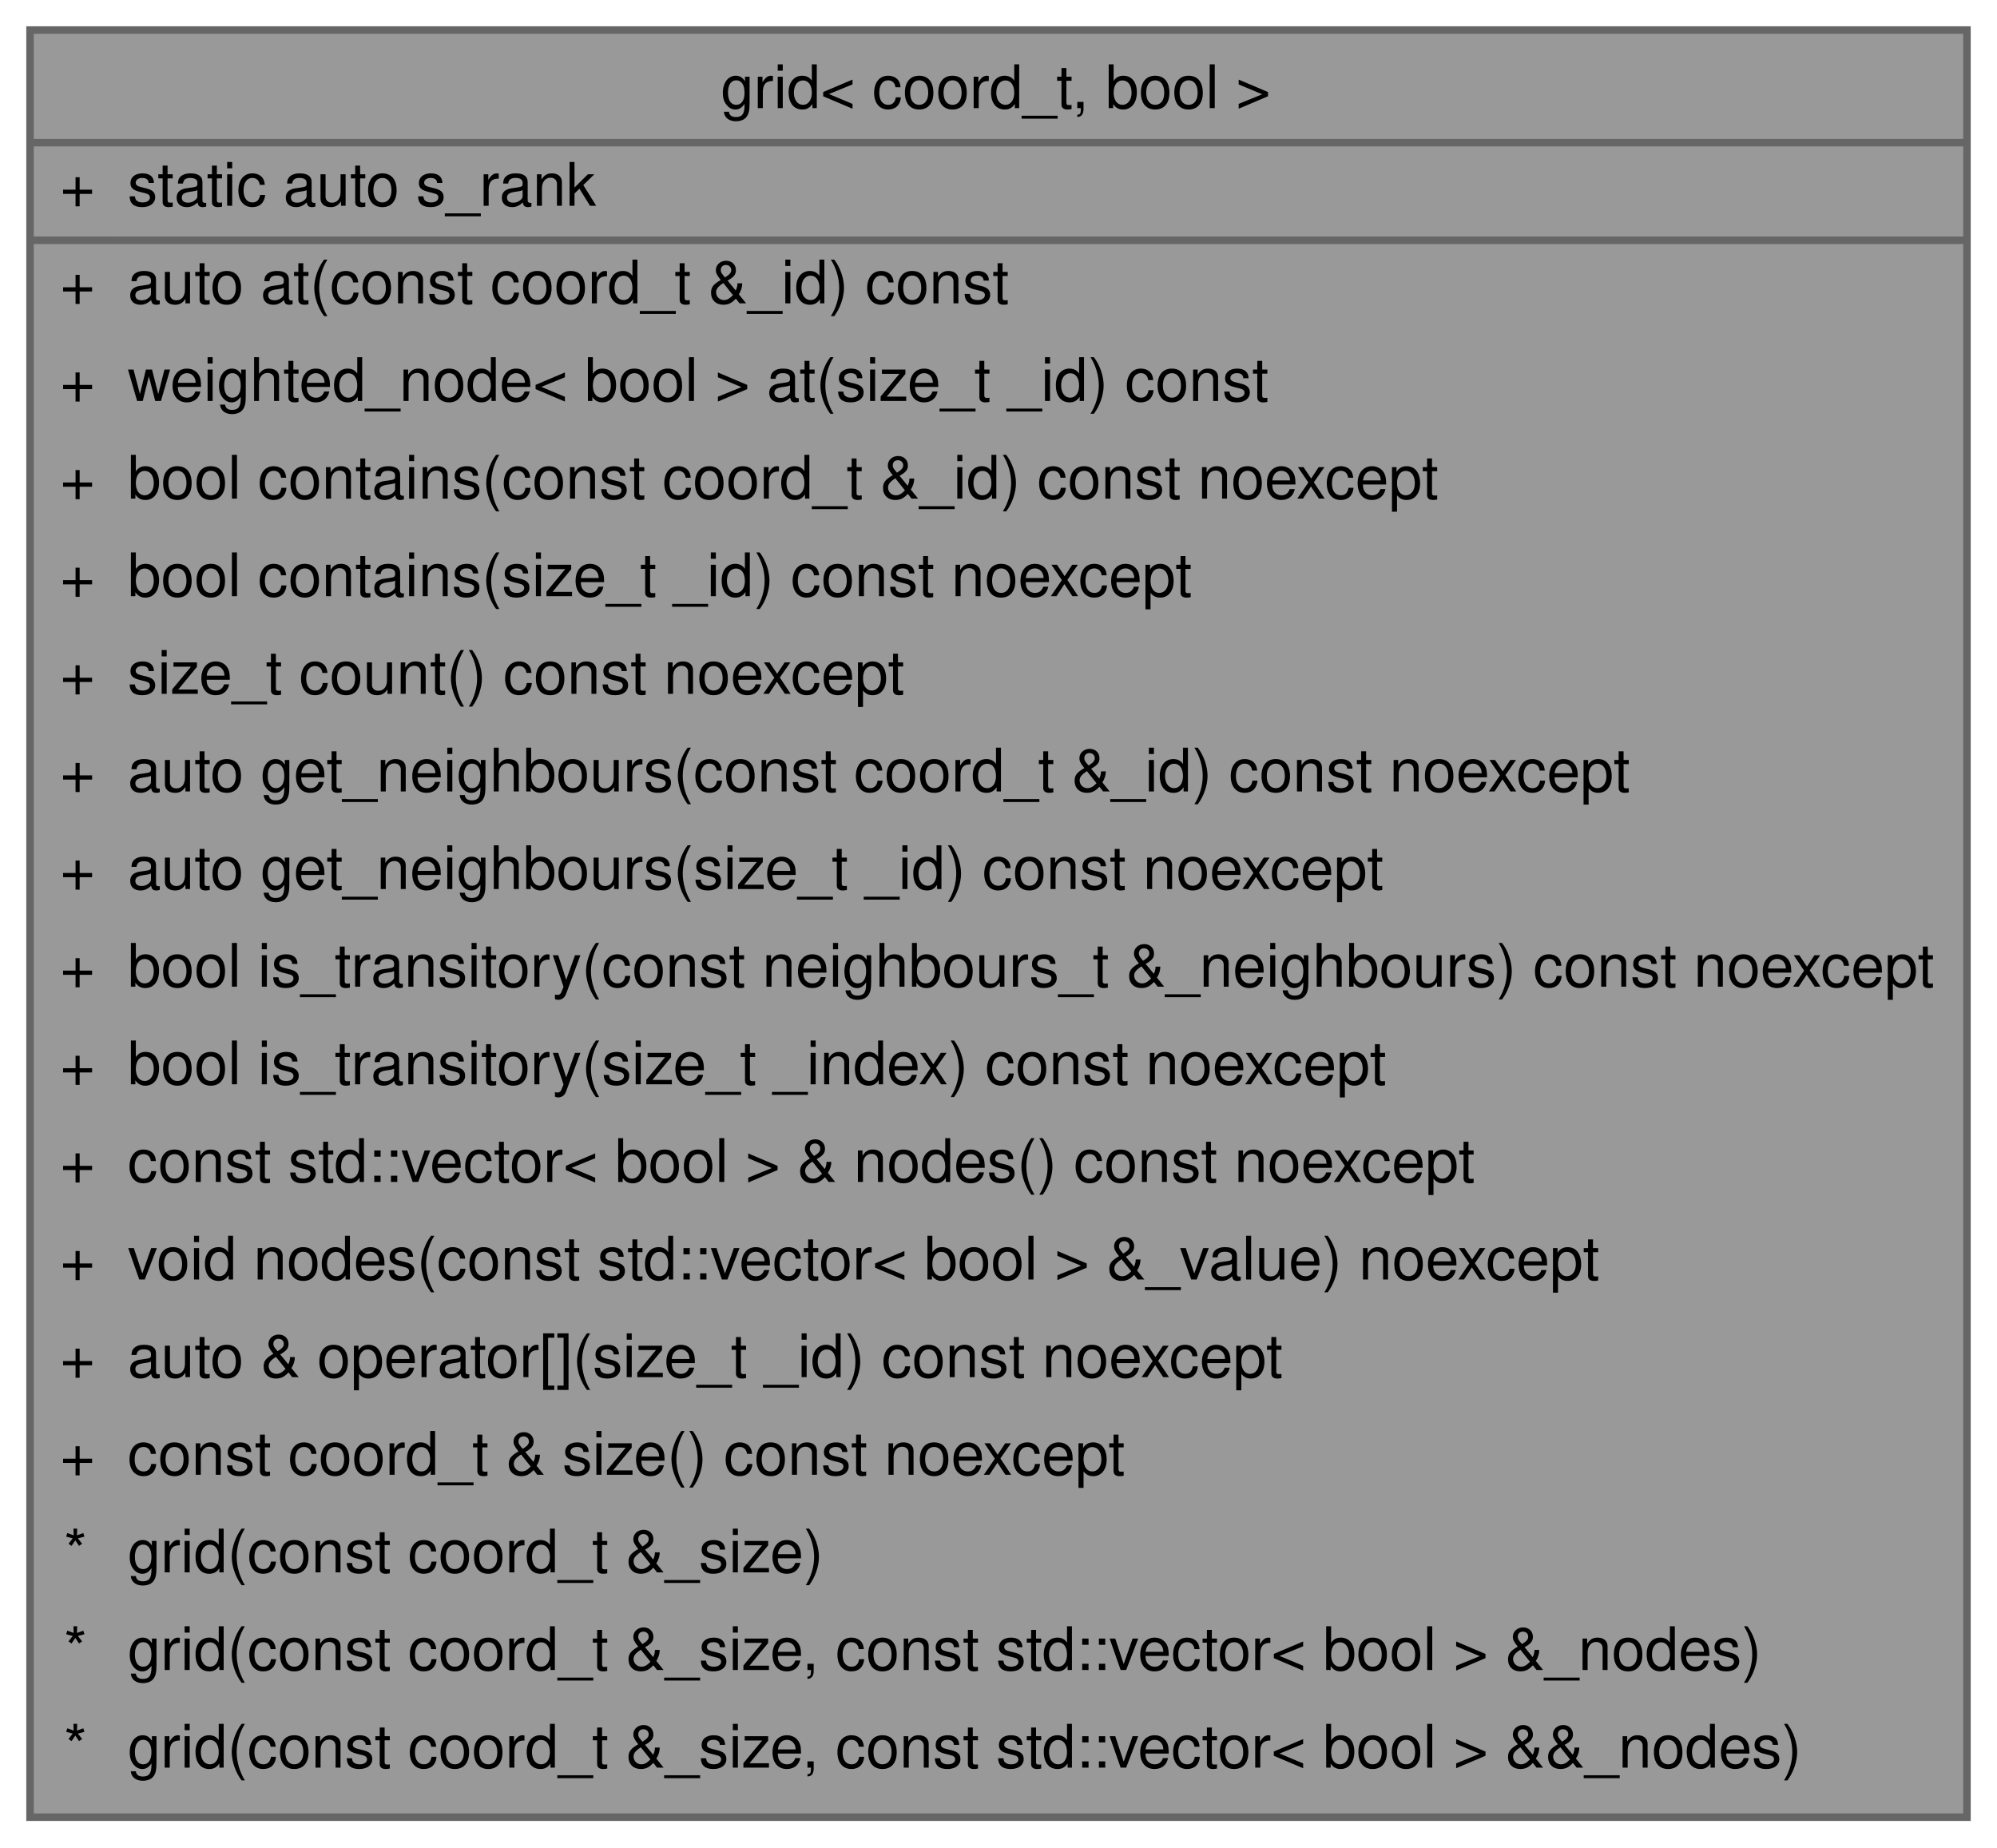
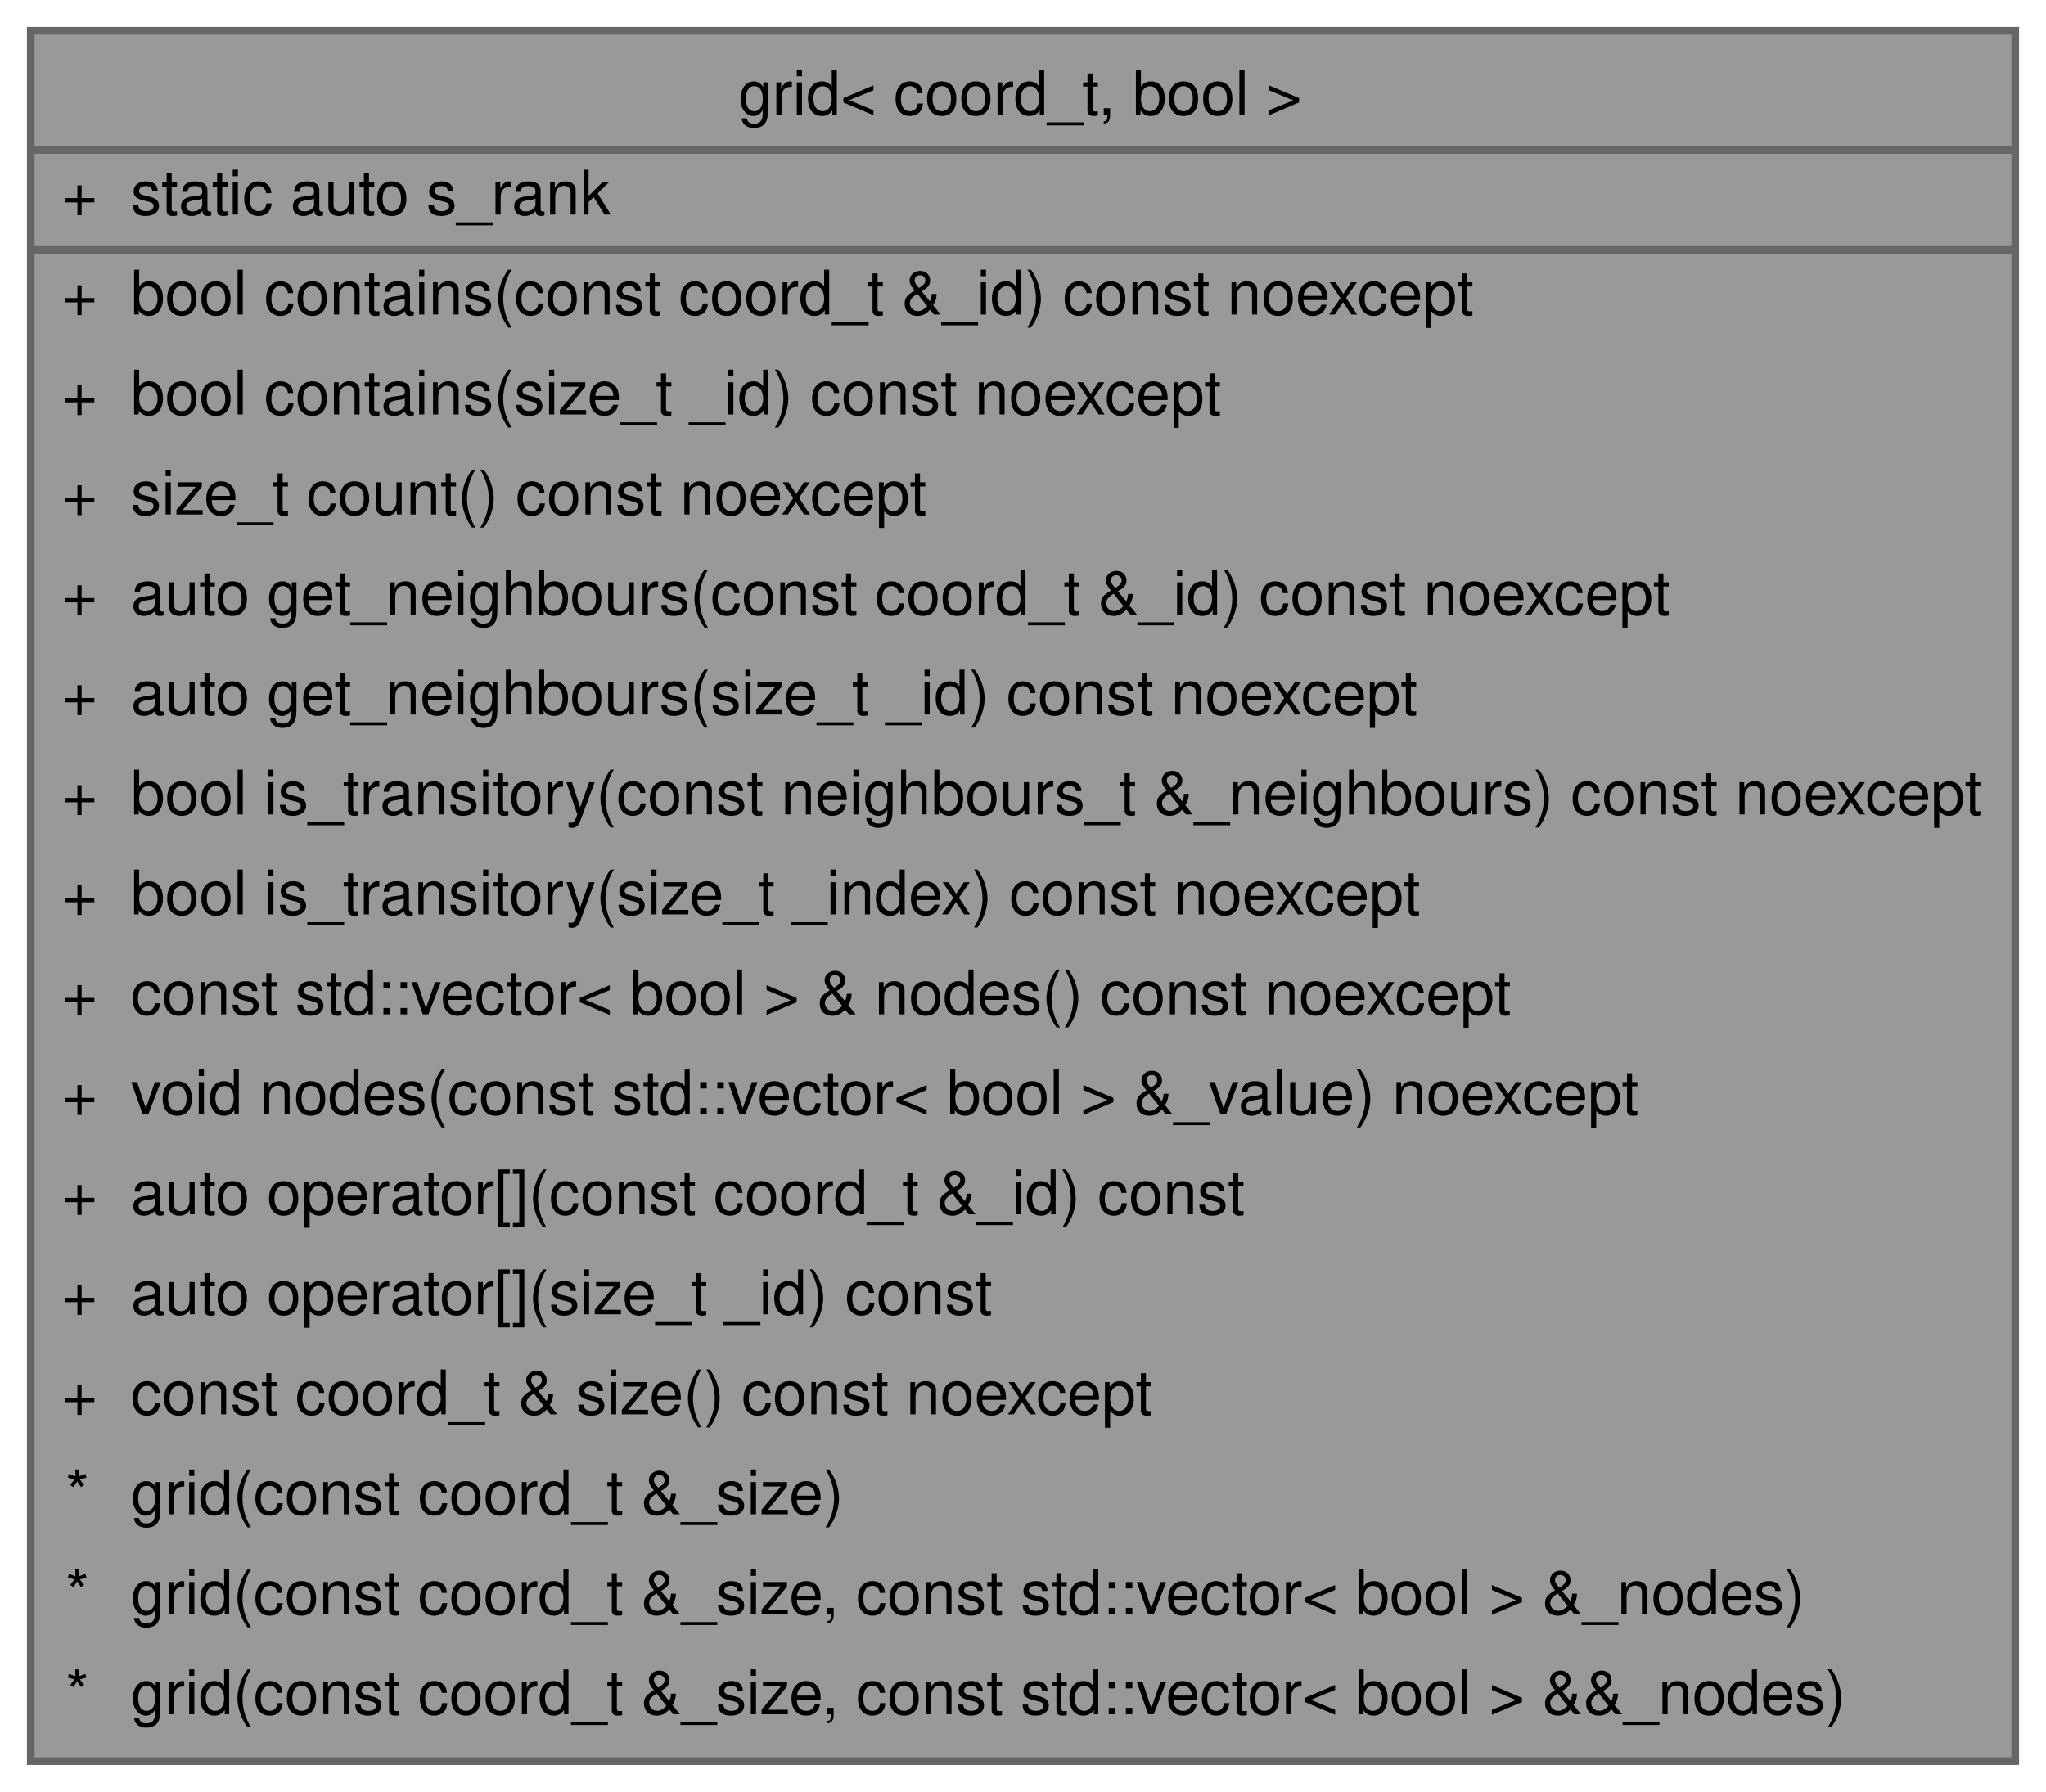
- <svg xmlns="http://www.w3.org/2000/svg" xmlns:xlink="http://www.w3.org/1999/xlink" width="266pt" height="246pt" viewBox="0.00 0.00 266.00 246.00">
-   <g id="graph0" class="graph" transform="scale(1 1) rotate(0) translate(4 242)">
+ <svg xmlns="http://www.w3.org/2000/svg" xmlns:xlink="http://www.w3.org/1999/xlink" width="266pt" height="233pt" viewBox="0.00 0.00 266.00 233.00">
+   <g id="graph0" class="graph" transform="scale(1 1) rotate(0) translate(4 229)">
    <g id="Node000001" class="node">
      <g id="a_Node000001">
        <a xlink:title="Specialization of grid for weight_t = bool.">
-           <polygon fill="#999999" stroke="transparent" points="258,-238 0,-238 0,0 258,0 258,-238" />
-           <text text-anchor="start" x="92" y="-227.6" font-family="Helvetica,sans-Serif" font-size="8.00">grid&lt; coord_t, bool &gt;</text>
-           <text text-anchor="start" x="4" y="-214.6" font-family="Helvetica,sans-Serif" font-size="8.00">+</text>
-           <text text-anchor="start" x="13" y="-214.6" font-family="Helvetica,sans-Serif" font-size="8.00">static auto s_rank</text>
-           <text text-anchor="start" x="4" y="-201.6" font-family="Helvetica,sans-Serif" font-size="8.00">+</text>
-           <text text-anchor="start" x="13" y="-201.6" font-family="Helvetica,sans-Serif" font-size="8.00">auto at(const coord_t &amp;_id) const</text>
-           <text text-anchor="start" x="4" y="-188.6" font-family="Helvetica,sans-Serif" font-size="8.00">+</text>
-           <text text-anchor="start" x="13" y="-188.6" font-family="Helvetica,sans-Serif" font-size="8.00">weighted_node&lt; bool &gt; at(size_t _id) const</text>
-           <text text-anchor="start" x="4" y="-175.6" font-family="Helvetica,sans-Serif" font-size="8.00">+</text>
-           <text text-anchor="start" x="13" y="-175.6" font-family="Helvetica,sans-Serif" font-size="8.00">bool contains(const coord_t &amp;_id) const noexcept</text>
-           <text text-anchor="start" x="4" y="-162.6" font-family="Helvetica,sans-Serif" font-size="8.00">+</text>
-           <text text-anchor="start" x="13" y="-162.6" font-family="Helvetica,sans-Serif" font-size="8.00">bool contains(size_t _id) const noexcept</text>
-           <text text-anchor="start" x="4" y="-149.6" font-family="Helvetica,sans-Serif" font-size="8.00">+</text>
-           <text text-anchor="start" x="13" y="-149.6" font-family="Helvetica,sans-Serif" font-size="8.00">size_t count() const noexcept</text>
-           <text text-anchor="start" x="4" y="-136.6" font-family="Helvetica,sans-Serif" font-size="8.00">+</text>
-           <text text-anchor="start" x="13" y="-136.6" font-family="Helvetica,sans-Serif" font-size="8.00">auto get_neighbours(const coord_t &amp;_id) const noexcept</text>
-           <text text-anchor="start" x="4" y="-123.6" font-family="Helvetica,sans-Serif" font-size="8.00">+</text>
-           <text text-anchor="start" x="13" y="-123.6" font-family="Helvetica,sans-Serif" font-size="8.00">auto get_neighbours(size_t _id) const noexcept</text>
-           <text text-anchor="start" x="4" y="-110.6" font-family="Helvetica,sans-Serif" font-size="8.00">+</text>
-           <text text-anchor="start" x="13" y="-110.6" font-family="Helvetica,sans-Serif" font-size="8.00">bool is_transitory(const neighbours_t &amp;_neighbours) const noexcept</text>
-           <text text-anchor="start" x="4" y="-97.6" font-family="Helvetica,sans-Serif" font-size="8.00">+</text>
-           <text text-anchor="start" x="13" y="-97.6" font-family="Helvetica,sans-Serif" font-size="8.00">bool is_transitory(size_t _index) const noexcept</text>
-           <text text-anchor="start" x="4" y="-84.6" font-family="Helvetica,sans-Serif" font-size="8.00">+</text>
-           <text text-anchor="start" x="13" y="-84.6" font-family="Helvetica,sans-Serif" font-size="8.00">const std::vector&lt; bool &gt; &amp; nodes() const noexcept</text>
-           <text text-anchor="start" x="4" y="-71.6" font-family="Helvetica,sans-Serif" font-size="8.00">+</text>
-           <text text-anchor="start" x="13" y="-71.6" font-family="Helvetica,sans-Serif" font-size="8.00">void nodes(const std::vector&lt; bool &gt; &amp;_value) noexcept</text>
-           <text text-anchor="start" x="4" y="-58.6" font-family="Helvetica,sans-Serif" font-size="8.00">+</text>
-           <text text-anchor="start" x="13" y="-58.6" font-family="Helvetica,sans-Serif" font-size="8.00">auto &amp; operator[](size_t _id) const noexcept</text>
-           <text text-anchor="start" x="4" y="-45.6" font-family="Helvetica,sans-Serif" font-size="8.00">+</text>
-           <text text-anchor="start" x="13" y="-45.6" font-family="Helvetica,sans-Serif" font-size="8.00">const coord_t &amp; size() const noexcept</text>
-           <text text-anchor="start" x="4.5" y="-32.6" font-family="Helvetica,sans-Serif" font-size="8.00">*</text>
-           <text text-anchor="start" x="13" y="-32.6" font-family="Helvetica,sans-Serif" font-size="8.00">grid(const coord_t &amp;_size)</text>
-           <text text-anchor="start" x="4.5" y="-19.6" font-family="Helvetica,sans-Serif" font-size="8.00">*</text>
-           <text text-anchor="start" x="13" y="-19.6" font-family="Helvetica,sans-Serif" font-size="8.00">grid(const coord_t &amp;_size, const std::vector&lt; bool &gt; &amp;_nodes)</text>
-           <text text-anchor="start" x="4.5" y="-6.6" font-family="Helvetica,sans-Serif" font-size="8.00">*</text>
-           <text text-anchor="start" x="13" y="-6.6" font-family="Helvetica,sans-Serif" font-size="8.00">grid(const coord_t &amp;_size, const std::vector&lt; bool &gt; &amp;&amp;_nodes)</text>
-           <polygon fill="#666666" stroke="#666666" points="0,-223 0,-223 258,-223 258,-223 0,-223" />
-           <polygon fill="#666666" stroke="#666666" points="0,-210 0,-210 11,-210 11,-210 0,-210" />
-           <polygon fill="#666666" stroke="#666666" points="11,-210 11,-210 258,-210 258,-210 11,-210" />
-           <polygon fill="none" stroke="#666666" points="0,0 0,-238 258,-238 258,0 0,0" />
+           <polygon fill="#999999" stroke="transparent" points="258,-225 0,-225 0,0 258,0 258,-225" />
+           <text text-anchor="start" x="92" y="-214.1" font-family="Helvetica,sans-Serif" font-size="8.00">grid&lt; coord_t, bool &gt;</text>
+           <text text-anchor="start" x="4" y="-201.1" font-family="Helvetica,sans-Serif" font-size="8.00">+</text>
+           <text text-anchor="start" x="13" y="-201.1" font-family="Helvetica,sans-Serif" font-size="8.00">static auto s_rank</text>
+           <text text-anchor="start" x="4" y="-188.1" font-family="Helvetica,sans-Serif" font-size="8.00">+</text>
+           <text text-anchor="start" x="13" y="-188.1" font-family="Helvetica,sans-Serif" font-size="8.00">bool contains(const coord_t &amp;_id) const noexcept</text>
+           <text text-anchor="start" x="4" y="-175.1" font-family="Helvetica,sans-Serif" font-size="8.00">+</text>
+           <text text-anchor="start" x="13" y="-175.1" font-family="Helvetica,sans-Serif" font-size="8.00">bool contains(size_t _id) const noexcept</text>
+           <text text-anchor="start" x="4" y="-162.1" font-family="Helvetica,sans-Serif" font-size="8.00">+</text>
+           <text text-anchor="start" x="13" y="-162.1" font-family="Helvetica,sans-Serif" font-size="8.00">size_t count() const noexcept</text>
+           <text text-anchor="start" x="4" y="-149.1" font-family="Helvetica,sans-Serif" font-size="8.00">+</text>
+           <text text-anchor="start" x="13" y="-149.1" font-family="Helvetica,sans-Serif" font-size="8.00">auto get_neighbours(const coord_t &amp;_id) const noexcept</text>
+           <text text-anchor="start" x="4" y="-136.1" font-family="Helvetica,sans-Serif" font-size="8.00">+</text>
+           <text text-anchor="start" x="13" y="-136.1" font-family="Helvetica,sans-Serif" font-size="8.00">auto get_neighbours(size_t _id) const noexcept</text>
+           <text text-anchor="start" x="4" y="-123.1" font-family="Helvetica,sans-Serif" font-size="8.00">+</text>
+           <text text-anchor="start" x="13" y="-123.1" font-family="Helvetica,sans-Serif" font-size="8.00">bool is_transitory(const neighbours_t &amp;_neighbours) const noexcept</text>
+           <text text-anchor="start" x="4" y="-110.1" font-family="Helvetica,sans-Serif" font-size="8.00">+</text>
+           <text text-anchor="start" x="13" y="-110.1" font-family="Helvetica,sans-Serif" font-size="8.00">bool is_transitory(size_t _index) const noexcept</text>
+           <text text-anchor="start" x="4" y="-97.1" font-family="Helvetica,sans-Serif" font-size="8.00">+</text>
+           <text text-anchor="start" x="13" y="-97.1" font-family="Helvetica,sans-Serif" font-size="8.00">const std::vector&lt; bool &gt; &amp; nodes() const noexcept</text>
+           <text text-anchor="start" x="4" y="-84.1" font-family="Helvetica,sans-Serif" font-size="8.00">+</text>
+           <text text-anchor="start" x="13" y="-84.1" font-family="Helvetica,sans-Serif" font-size="8.00">void nodes(const std::vector&lt; bool &gt; &amp;_value) noexcept</text>
+           <text text-anchor="start" x="4" y="-71.1" font-family="Helvetica,sans-Serif" font-size="8.00">+</text>
+           <text text-anchor="start" x="13" y="-71.1" font-family="Helvetica,sans-Serif" font-size="8.00">auto operator[](const coord_t &amp;_id) const</text>
+           <text text-anchor="start" x="4" y="-58.1" font-family="Helvetica,sans-Serif" font-size="8.00">+</text>
+           <text text-anchor="start" x="13" y="-58.1" font-family="Helvetica,sans-Serif" font-size="8.00">auto operator[](size_t _id) const</text>
+           <text text-anchor="start" x="4" y="-45.1" font-family="Helvetica,sans-Serif" font-size="8.00">+</text>
+           <text text-anchor="start" x="13" y="-45.1" font-family="Helvetica,sans-Serif" font-size="8.00">const coord_t &amp; size() const noexcept</text>
+           <text text-anchor="start" x="4.5" y="-32.1" font-family="Helvetica,sans-Serif" font-size="8.00">*</text>
+           <text text-anchor="start" x="13" y="-32.1" font-family="Helvetica,sans-Serif" font-size="8.00">grid(const coord_t &amp;_size)</text>
+           <text text-anchor="start" x="4.5" y="-19.1" font-family="Helvetica,sans-Serif" font-size="8.00">*</text>
+           <text text-anchor="start" x="13" y="-19.1" font-family="Helvetica,sans-Serif" font-size="8.00">grid(const coord_t &amp;_size, const std::vector&lt; bool &gt; &amp;_nodes)</text>
+           <text text-anchor="start" x="4.5" y="-6.1" font-family="Helvetica,sans-Serif" font-size="8.00">*</text>
+           <text text-anchor="start" x="13" y="-6.1" font-family="Helvetica,sans-Serif" font-size="8.00">grid(const coord_t &amp;_size, const std::vector&lt; bool &gt; &amp;&amp;_nodes)</text>
+           <polygon fill="#666666" stroke="#666666" points="0,-209.5 0,-209.5 258,-209.5 258,-209.5 0,-209.5" />
+           <polygon fill="#666666" stroke="#666666" points="0,-196.5 0,-196.5 11,-196.5 11,-196.5 0,-196.5" />
+           <polygon fill="#666666" stroke="#666666" points="11,-196.5 11,-196.5 258,-196.5 258,-196.5 11,-196.5" />
+           <polygon fill="none" stroke="#666666" points="0,0 0,-225 258,-225 258,0 0,0" />
        </a>
      </g>
    </g>
  </g>
</svg>
